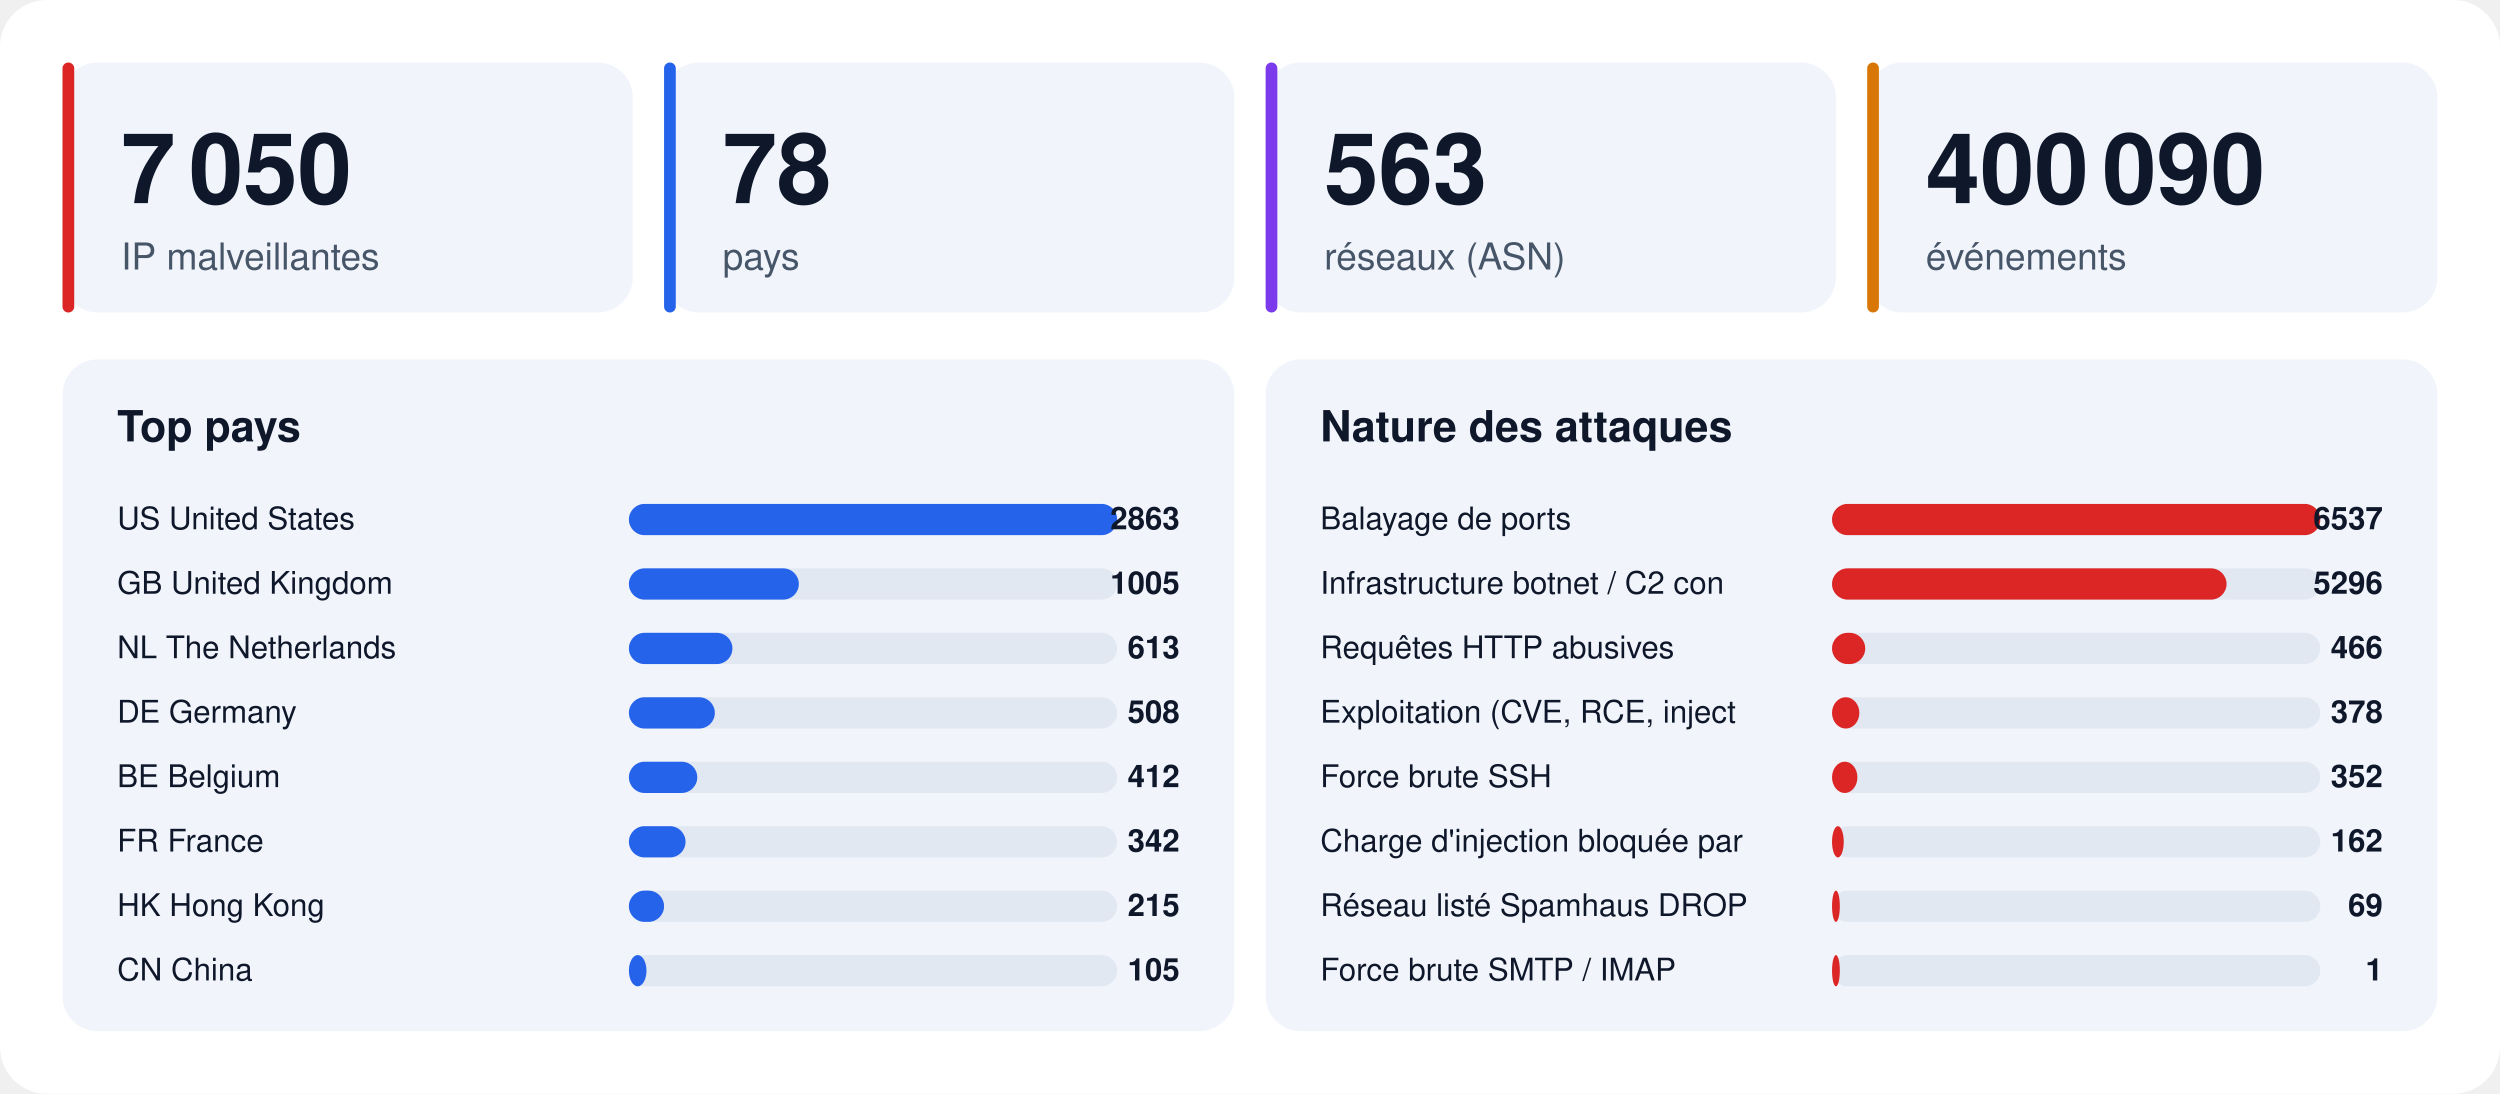
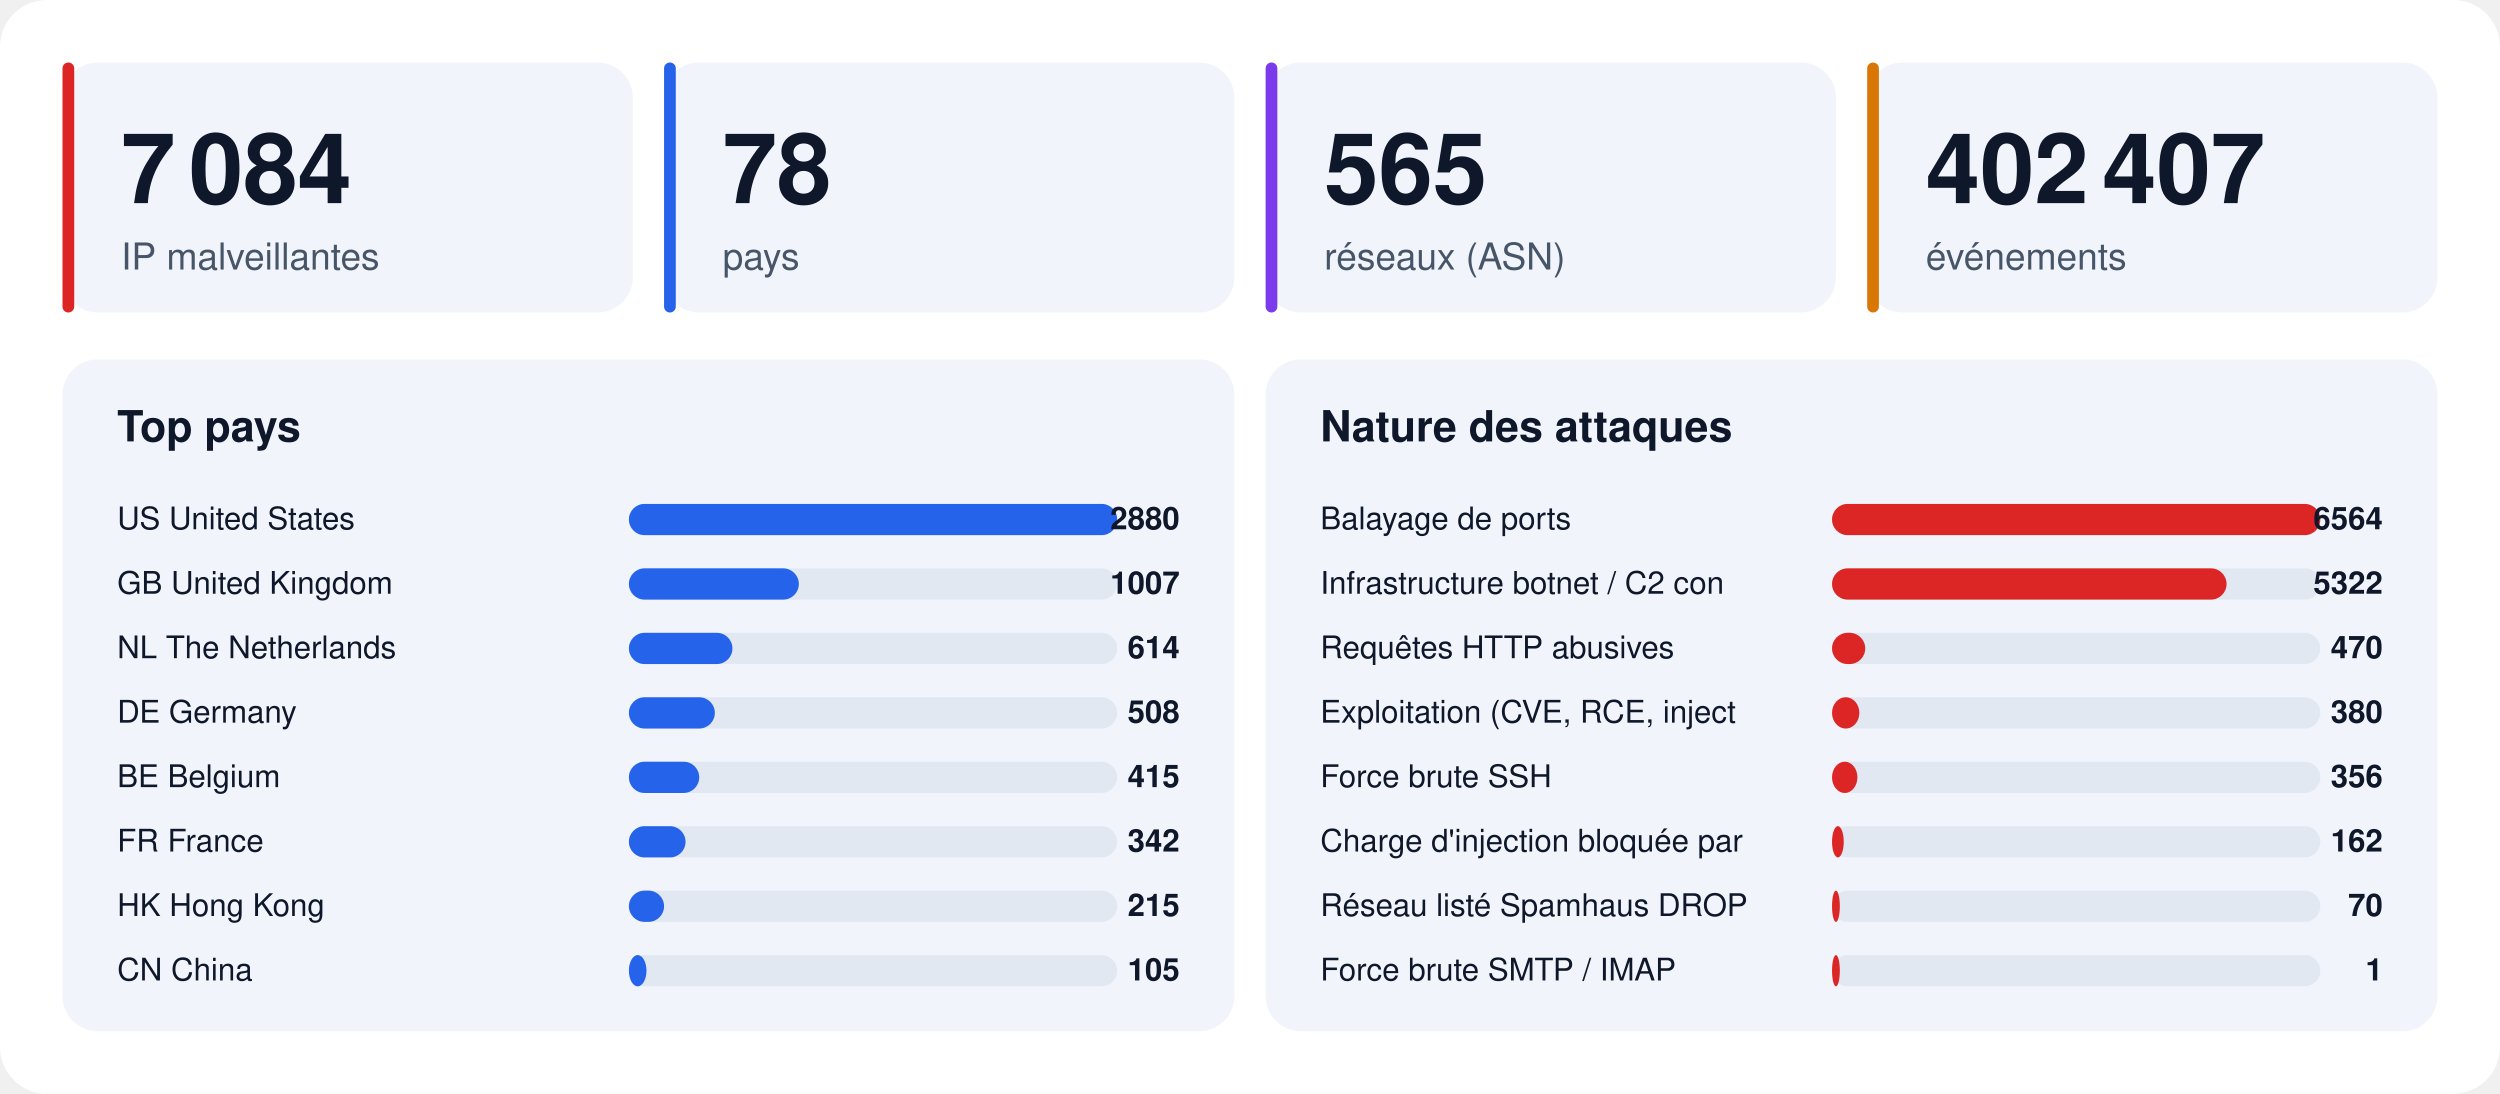
<svg xmlns="http://www.w3.org/2000/svg" width="1280" height="560" viewBox="0 0 1280 560" font-family="-apple-system,BlinkMacSystemFont,'Segoe UI',Helvetica,Arial,sans-serif">
  <rect width="1280" height="560" rx="24" fill="#ffffff" />
  <rect x="32" y="32" width="292" height="128" rx="18" fill="#f1f5fb" />
  <rect x="32" y="32" width="6" height="128" rx="3" fill="#dc2626" />
-   <text x="62" y="104" font-size="50" font-weight="800" fill="#0f172a">7 050</text>
+   <text x="62" y="104" font-size="50" font-weight="800" fill="#0f172a">7 084</text>
  <text x="62" y="138" font-size="19" fill="#475569">IP malveillantes</text>
  <rect x="340" y="32" width="292" height="128" rx="18" fill="#f1f5fb" />
  <rect x="340" y="32" width="6" height="128" rx="3" fill="#2563eb" />
  <text x="370" y="104" font-size="50" font-weight="800" fill="#0f172a">78</text>
  <text x="370" y="138" font-size="19" fill="#475569">pays</text>
  <rect x="648" y="32" width="292" height="128" rx="18" fill="#f1f5fb" />
  <rect x="648" y="32" width="6" height="128" rx="3" fill="#7c3aed" />
-   <text x="678" y="104" font-size="50" font-weight="800" fill="#0f172a">563</text>
+   <text x="678" y="104" font-size="50" font-weight="800" fill="#0f172a">565</text>
  <text x="678" y="138" font-size="19" fill="#475569">réseaux (ASN)</text>
  <rect x="956" y="32" width="292" height="128" rx="18" fill="#f1f5fb" />
  <rect x="956" y="32" width="6" height="128" rx="3" fill="#d97706" />
-   <text x="986" y="104" font-size="50" font-weight="800" fill="#0f172a">400 090</text>
+   <text x="986" y="104" font-size="50" font-weight="800" fill="#0f172a">402 407</text>
  <text x="986" y="138" font-size="19" fill="#475569">événements</text>
  <rect x="32" y="184" width="600" height="344" rx="18" fill="#f1f5fb" />
  <text x="60" y="226" font-size="22" font-weight="700" fill="#0f172a">Top pays</text>
  <text x="60" y="271" font-size="16" fill="#0f172a">US  United States</text>
  <rect x="322" y="258" width="250" height="16" rx="8" fill="#e2e8f2" />
  <rect x="322" y="258" width="250" height="16" rx="8" fill="#2563eb" />
-   <text x="604" y="271" font-size="16" font-weight="700" text-anchor="end" fill="#0f172a">2863</text>
+   <text x="604" y="271" font-size="16" font-weight="700" text-anchor="end" fill="#0f172a">2880</text>
  <text x="60" y="304" font-size="16" fill="#0f172a">GB  United Kingdom</text>
  <rect x="322" y="291" width="250" height="16" rx="8" fill="#e2e8f2" />
  <rect x="322" y="291" width="87" height="16" rx="8" fill="#2563eb" />
-   <text x="604" y="304" font-size="16" font-weight="700" text-anchor="end" fill="#0f172a">1005</text>
+   <text x="604" y="304" font-size="16" font-weight="700" text-anchor="end" fill="#0f172a">1007</text>
  <text x="60" y="337" font-size="16" fill="#0f172a">NL  The Netherlands</text>
  <rect x="322" y="324" width="250" height="16" rx="8" fill="#e2e8f2" />
  <rect x="322" y="324" width="53" height="16" rx="8" fill="#2563eb" />
-   <text x="604" y="337" font-size="16" font-weight="700" text-anchor="end" fill="#0f172a">613</text>
+   <text x="604" y="337" font-size="16" font-weight="700" text-anchor="end" fill="#0f172a">614</text>
  <text x="60" y="370" font-size="16" fill="#0f172a">DE  Germany</text>
  <rect x="322" y="357" width="250" height="16" rx="8" fill="#e2e8f2" />
  <rect x="322" y="357" width="44" height="16" rx="8" fill="#2563eb" />
  <text x="604" y="370" font-size="16" font-weight="700" text-anchor="end" fill="#0f172a">508</text>
  <text x="60" y="403" font-size="16" fill="#0f172a">BE  Belgium</text>
  <rect x="322" y="390" width="250" height="16" rx="8" fill="#e2e8f2" />
-   <rect x="322" y="390" width="35" height="16" rx="8" fill="#2563eb" />
-   <text x="604" y="403" font-size="16" font-weight="700" text-anchor="end" fill="#0f172a">412</text>
+   <rect x="322" y="390" width="36" height="16" rx="8" fill="#2563eb" />
+   <text x="604" y="403" font-size="16" font-weight="700" text-anchor="end" fill="#0f172a">415</text>
  <text x="60" y="436" font-size="16" fill="#0f172a">FR  France</text>
  <rect x="322" y="423" width="250" height="16" rx="8" fill="#e2e8f2" />
  <rect x="322" y="423" width="29" height="16" rx="8" fill="#2563eb" />
  <text x="604" y="436" font-size="16" font-weight="700" text-anchor="end" fill="#0f172a">342</text>
  <text x="60" y="469" font-size="16" fill="#0f172a">HK  Hong Kong</text>
  <rect x="322" y="456" width="250" height="16" rx="8" fill="#e2e8f2" />
  <rect x="322" y="456" width="18" height="16" rx="8" fill="#2563eb" />
  <text x="604" y="469" font-size="16" font-weight="700" text-anchor="end" fill="#0f172a">215</text>
  <text x="60" y="502" font-size="16" fill="#0f172a">CN  China</text>
  <rect x="322" y="489" width="250" height="16" rx="8" fill="#e2e8f2" />
  <rect x="322" y="489" width="9" height="16" rx="8" fill="#2563eb" />
  <text x="604" y="502" font-size="16" font-weight="700" text-anchor="end" fill="#0f172a">105</text>
  <rect x="648" y="184" width="600" height="344" rx="18" fill="#f1f5fb" />
  <text x="676" y="226" font-size="22" font-weight="700" fill="#0f172a">Nature des attaques</text>
  <text x="676" y="271" font-size="16" fill="#0f172a">Balayage de ports</text>
  <rect x="938" y="258" width="250" height="16" rx="8" fill="#e2e8f2" />
  <rect x="938" y="258" width="250" height="16" rx="8" fill="#dc2626" />
-   <text x="1220" y="271" font-size="16" font-weight="700" text-anchor="end" fill="#0f172a">6537</text>
+   <text x="1220" y="271" font-size="16" font-weight="700" text-anchor="end" fill="#0f172a">6564</text>
  <text x="676" y="304" font-size="16" fill="#0f172a">Infrastructure botnet / C2 con</text>
  <rect x="938" y="291" width="250" height="16" rx="8" fill="#e2e8f2" />
  <rect x="938" y="291" width="202" height="16" rx="8" fill="#dc2626" />
-   <text x="1220" y="304" font-size="16" font-weight="700" text-anchor="end" fill="#0f172a">5296</text>
+   <text x="1220" y="304" font-size="16" font-weight="700" text-anchor="end" fill="#0f172a">5322</text>
  <text x="676" y="337" font-size="16" fill="#0f172a">Requêtes HTTP abusives</text>
  <rect x="938" y="324" width="250" height="16" rx="8" fill="#e2e8f2" />
  <rect x="938" y="324" width="17" height="16" rx="8" fill="#dc2626" />
-   <text x="1220" y="337" font-size="16" font-weight="700" text-anchor="end" fill="#0f172a">466</text>
+   <text x="1220" y="337" font-size="16" font-weight="700" text-anchor="end" fill="#0f172a">470</text>
  <text x="676" y="370" font-size="16" fill="#0f172a">Exploitation (CVE, RCE, inject</text>
  <rect x="938" y="357" width="250" height="16" rx="8" fill="#e2e8f2" />
  <rect x="938" y="357" width="14" height="16" rx="8" fill="#dc2626" />
-   <text x="1220" y="370" font-size="16" font-weight="700" text-anchor="end" fill="#0f172a">378</text>
+   <text x="1220" y="370" font-size="16" font-weight="700" text-anchor="end" fill="#0f172a">380</text>
  <text x="676" y="403" font-size="16" fill="#0f172a">Force brute SSH</text>
  <rect x="938" y="390" width="250" height="16" rx="8" fill="#e2e8f2" />
  <rect x="938" y="390" width="13" height="16" rx="8" fill="#dc2626" />
-   <text x="1220" y="403" font-size="16" font-weight="700" text-anchor="end" fill="#0f172a">352</text>
+   <text x="1220" y="403" font-size="16" font-weight="700" text-anchor="end" fill="#0f172a">356</text>
  <text x="676" y="436" font-size="16" fill="#0f172a">Charge d'injection bloquée par</text>
  <rect x="938" y="423" width="250" height="16" rx="8" fill="#e2e8f2" />
  <rect x="938" y="423" width="6" height="16" rx="8" fill="#dc2626" />
  <text x="1220" y="436" font-size="16" font-weight="700" text-anchor="end" fill="#0f172a">162</text>
  <text x="676" y="469" font-size="16" fill="#0f172a">Réseau listé Spamhaus DROP</text>
  <rect x="938" y="456" width="250" height="16" rx="8" fill="#e2e8f2" />
  <rect x="938" y="456" width="4" height="16" rx="8" fill="#dc2626" />
-   <text x="1220" y="469" font-size="16" font-weight="700" text-anchor="end" fill="#0f172a">69</text>
+   <text x="1220" y="469" font-size="16" font-weight="700" text-anchor="end" fill="#0f172a">70</text>
  <text x="676" y="502" font-size="16" fill="#0f172a">Force brute SMTP / IMAP</text>
  <rect x="938" y="489" width="250" height="16" rx="8" fill="#e2e8f2" />
  <rect x="938" y="489" width="4" height="16" rx="8" fill="#dc2626" />
  <text x="1220" y="502" font-size="16" font-weight="700" text-anchor="end" fill="#0f172a">1</text>
</svg>
